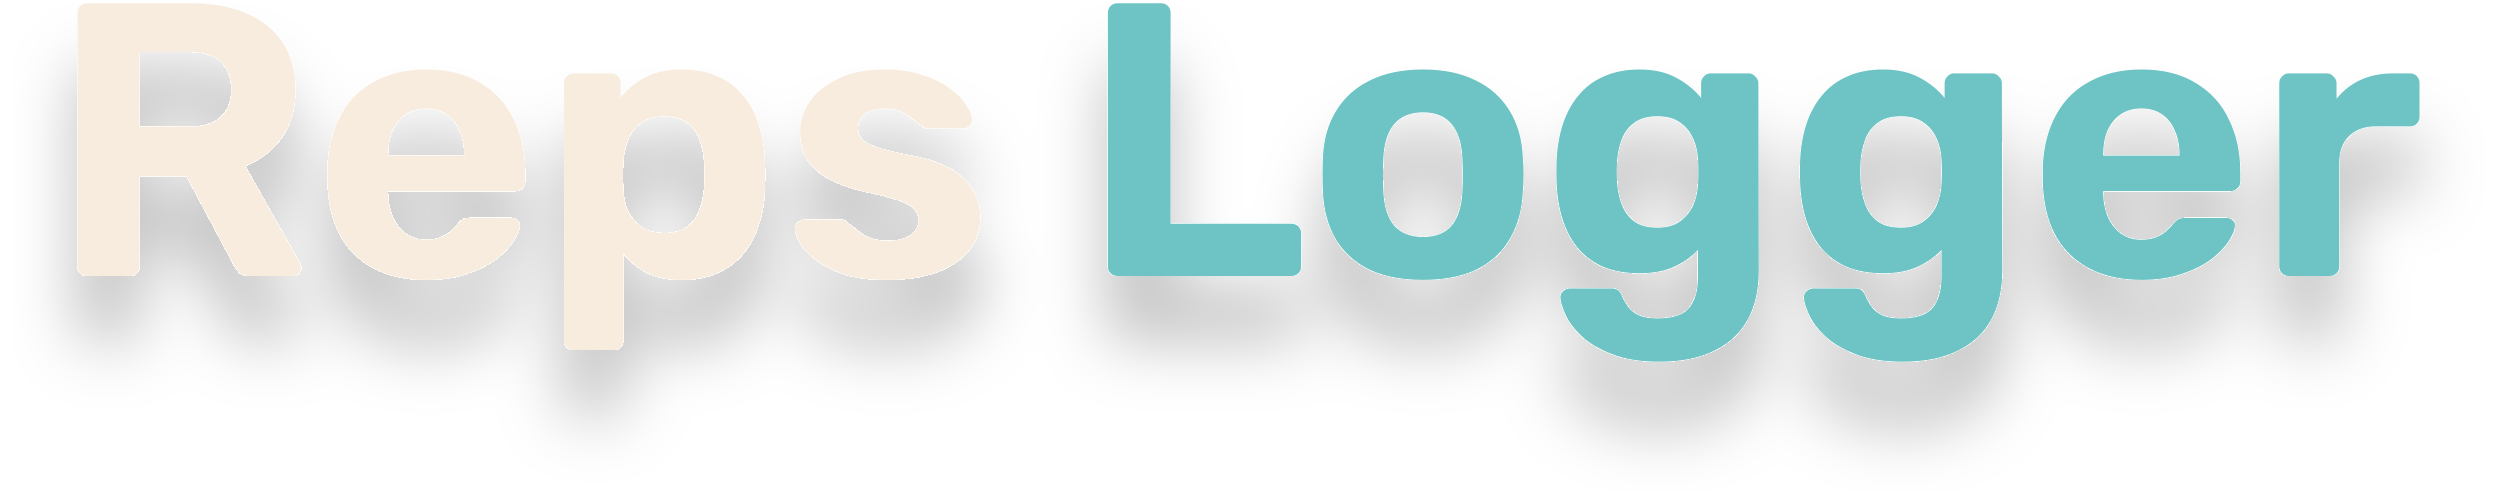
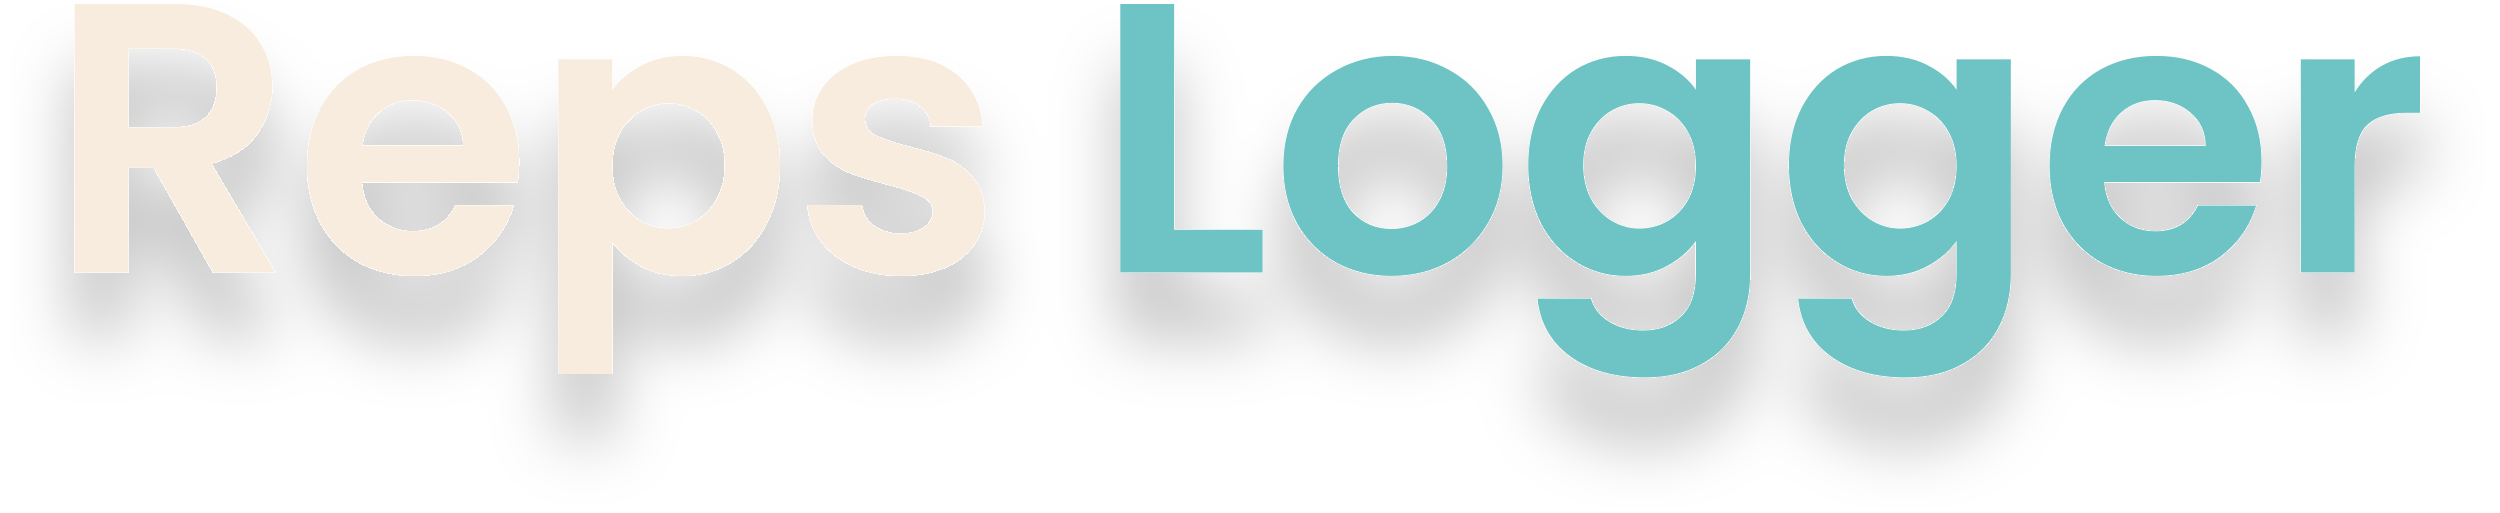
- <svg xmlns="http://www.w3.org/2000/svg" width="154" height="31" viewBox="0 0 154 31" fill="none">
+ <svg xmlns="http://www.w3.org/2000/svg" width="156" height="32" viewBox="0 0 156 32" fill="none">
  <g filter="url(#filter0_d_2_3)">
-     <path d="M5.376 17C5.2 17 5.056 16.944 4.944 16.832C4.832 16.72 4.776 16.576 4.776 16.4V0.8C4.776 0.624 4.832 0.48 4.944 0.368C5.056 0.256 5.2 0.2 5.376 0.2H11.736C13.736 0.2 15.312 0.664 16.464 1.592C17.616 2.504 18.192 3.824 18.192 5.552C18.192 6.72 17.912 7.696 17.352 8.48C16.792 9.264 16.04 9.848 15.096 10.232L18.48 16.232C18.528 16.328 18.552 16.416 18.552 16.496C18.552 16.624 18.504 16.744 18.408 16.856C18.312 16.952 18.192 17 18.048 17H15.384C15.096 17 14.88 16.928 14.736 16.784C14.592 16.624 14.488 16.48 14.424 16.352L11.496 10.856H8.592V16.4C8.592 16.576 8.536 16.72 8.424 16.832C8.312 16.944 8.168 17 7.992 17H5.376ZM8.592 7.808H11.664C12.544 7.808 13.192 7.608 13.608 7.208C14.04 6.808 14.256 6.248 14.256 5.528C14.256 4.808 14.048 4.24 13.632 3.824C13.216 3.408 12.56 3.2 11.664 3.2H8.592V7.808ZM26.275 17.24C24.435 17.24 22.971 16.728 21.883 15.704C20.811 14.68 20.243 13.192 20.179 11.24C20.179 11.112 20.179 10.944 20.179 10.736C20.179 10.512 20.179 10.336 20.179 10.208C20.243 8.976 20.523 7.92 21.019 7.04C21.515 6.144 22.211 5.464 23.107 5C24.003 4.52 25.051 4.28 26.251 4.28C27.595 4.28 28.715 4.56 29.611 5.12C30.523 5.664 31.203 6.416 31.651 7.376C32.115 8.32 32.347 9.408 32.347 10.64V11.192C32.347 11.352 32.283 11.488 32.155 11.6C32.043 11.712 31.907 11.768 31.747 11.768H23.899C23.899 11.784 23.899 11.816 23.899 11.864C23.899 11.896 23.899 11.928 23.899 11.96C23.915 12.472 24.011 12.944 24.187 13.376C24.379 13.792 24.643 14.128 24.979 14.384C25.331 14.64 25.747 14.768 26.227 14.768C26.627 14.768 26.955 14.712 27.211 14.6C27.467 14.488 27.675 14.352 27.835 14.192C28.011 14.032 28.139 13.896 28.219 13.784C28.363 13.624 28.475 13.528 28.555 13.496C28.651 13.448 28.795 13.424 28.987 13.424H31.483C31.643 13.424 31.771 13.472 31.867 13.568C31.979 13.648 32.027 13.768 32.011 13.928C31.995 14.184 31.859 14.504 31.603 14.888C31.363 15.256 31.003 15.624 30.523 15.992C30.043 16.344 29.443 16.64 28.723 16.88C28.019 17.12 27.203 17.24 26.275 17.24ZM23.899 9.584H28.603V9.536C28.603 8.96 28.507 8.464 28.315 8.048C28.139 7.616 27.875 7.28 27.523 7.04C27.171 6.8 26.747 6.68 26.251 6.68C25.755 6.68 25.331 6.8 24.979 7.04C24.627 7.28 24.355 7.616 24.163 8.048C23.987 8.464 23.899 8.96 23.899 9.536V9.584ZM35.346 21.56C35.17 21.56 35.026 21.504 34.914 21.392C34.802 21.28 34.746 21.136 34.746 20.96V5.12C34.746 4.944 34.802 4.8 34.914 4.688C35.026 4.576 35.17 4.52 35.346 4.52H37.626C37.802 4.52 37.946 4.576 38.058 4.688C38.17 4.8 38.226 4.944 38.226 5.12V6.032C38.61 5.52 39.106 5.104 39.714 4.784C40.322 4.448 41.082 4.28 41.994 4.28C42.826 4.28 43.546 4.416 44.154 4.688C44.778 4.944 45.298 5.32 45.714 5.816C46.146 6.296 46.474 6.88 46.698 7.568C46.938 8.256 47.074 9.032 47.106 9.896C47.122 10.2 47.13 10.488 47.13 10.76C47.13 11.032 47.122 11.328 47.106 11.648C47.09 12.464 46.962 13.216 46.722 13.904C46.498 14.592 46.17 15.184 45.738 15.68C45.306 16.176 44.778 16.56 44.154 16.832C43.546 17.104 42.826 17.24 41.994 17.24C41.178 17.24 40.466 17.096 39.858 16.808C39.266 16.504 38.778 16.096 38.394 15.584V20.96C38.394 21.136 38.338 21.28 38.226 21.392C38.114 21.504 37.978 21.56 37.818 21.56H35.346ZM40.914 14.36C41.522 14.36 42.002 14.232 42.354 13.976C42.706 13.704 42.954 13.352 43.098 12.92C43.258 12.488 43.354 12.016 43.386 11.504C43.418 11.008 43.418 10.512 43.386 10.016C43.354 9.504 43.258 9.032 43.098 8.6C42.954 8.168 42.706 7.824 42.354 7.568C42.002 7.296 41.522 7.16 40.914 7.16C40.322 7.16 39.842 7.296 39.474 7.568C39.106 7.84 38.842 8.184 38.682 8.6C38.522 9.016 38.426 9.464 38.394 9.944C38.378 10.232 38.37 10.528 38.37 10.832C38.37 11.136 38.378 11.44 38.394 11.744C38.41 12.192 38.506 12.616 38.682 13.016C38.874 13.4 39.146 13.72 39.498 13.976C39.866 14.232 40.338 14.36 40.914 14.36ZM54.596 17.24C53.604 17.24 52.748 17.128 52.028 16.904C51.324 16.664 50.748 16.376 50.3 16.04C49.868 15.704 49.54 15.368 49.316 15.032C49.108 14.68 48.996 14.384 48.98 14.144C48.964 13.968 49.02 13.824 49.148 13.712C49.276 13.6 49.404 13.544 49.532 13.544H51.86C51.908 13.544 51.956 13.552 52.004 13.568C52.052 13.584 52.1 13.624 52.148 13.688C52.356 13.832 52.572 14 52.796 14.192C53.02 14.368 53.276 14.52 53.564 14.648C53.868 14.776 54.244 14.84 54.692 14.84C55.22 14.84 55.668 14.736 56.036 14.528C56.404 14.304 56.588 13.992 56.588 13.592C56.588 13.304 56.5 13.064 56.324 12.872C56.164 12.68 55.852 12.504 55.388 12.344C54.924 12.184 54.236 12.008 53.324 11.816C52.46 11.624 51.724 11.368 51.116 11.048C50.508 10.728 50.052 10.328 49.748 9.848C49.444 9.352 49.292 8.76 49.292 8.072C49.292 7.448 49.484 6.848 49.868 6.272C50.268 5.696 50.852 5.224 51.62 4.856C52.388 4.472 53.348 4.28 54.5 4.28C55.38 4.28 56.148 4.392 56.804 4.616C57.476 4.824 58.036 5.096 58.484 5.432C58.932 5.752 59.268 6.088 59.492 6.44C59.732 6.776 59.86 7.072 59.876 7.328C59.892 7.488 59.844 7.624 59.732 7.736C59.62 7.848 59.492 7.904 59.348 7.904H57.212C57.132 7.904 57.06 7.896 56.996 7.88C56.932 7.848 56.876 7.808 56.828 7.76C56.636 7.632 56.436 7.488 56.228 7.328C56.036 7.152 55.804 7 55.532 6.872C55.26 6.744 54.908 6.68 54.476 6.68C53.948 6.68 53.54 6.8 53.252 7.04C52.98 7.264 52.844 7.552 52.844 7.904C52.844 8.128 52.916 8.336 53.06 8.528C53.204 8.72 53.5 8.896 53.948 9.056C54.396 9.216 55.076 9.384 55.988 9.56C57.076 9.752 57.94 10.04 58.58 10.424C59.22 10.808 59.676 11.256 59.948 11.768C60.236 12.264 60.38 12.8 60.38 13.376C60.38 14.128 60.156 14.8 59.708 15.392C59.26 15.968 58.604 16.424 57.74 16.76C56.892 17.08 55.844 17.24 54.596 17.24Z" fill="#F7ECDE" />
-     <path d="M68.845 17C68.669 17 68.525 16.944 68.413 16.832C68.301 16.72 68.245 16.576 68.245 16.4V0.8C68.245 0.624 68.301 0.48 68.413 0.368C68.525 0.256 68.669 0.2 68.845 0.2H71.509C71.685 0.2 71.829 0.256 71.941 0.368C72.053 0.48 72.109 0.624 72.109 0.8V13.784H79.549C79.725 13.784 79.869 13.84 79.981 13.952C80.093 14.064 80.149 14.208 80.149 14.384V16.4C80.149 16.576 80.093 16.72 79.981 16.832C79.869 16.944 79.725 17 79.549 17H68.845ZM87.662 17.24C86.334 17.24 85.222 17.024 84.326 16.592C83.43 16.144 82.742 15.512 82.261 14.696C81.797 13.88 81.541 12.928 81.493 11.84C81.478 11.52 81.469 11.16 81.469 10.76C81.469 10.344 81.478 9.984 81.493 9.68C81.541 8.576 81.814 7.624 82.309 6.824C82.805 6.008 83.501 5.384 84.397 4.952C85.293 4.504 86.382 4.28 87.662 4.28C88.925 4.28 90.005 4.504 90.901 4.952C91.797 5.384 92.493 6.008 92.99 6.824C93.486 7.624 93.757 8.576 93.805 9.68C93.838 9.984 93.853 10.344 93.853 10.76C93.853 11.16 93.838 11.52 93.805 11.84C93.757 12.928 93.493 13.88 93.013 14.696C92.549 15.512 91.87 16.144 90.974 16.592C90.078 17.024 88.974 17.24 87.662 17.24ZM87.662 14.6C88.445 14.6 89.037 14.36 89.438 13.88C89.838 13.384 90.053 12.664 90.085 11.72C90.102 11.48 90.109 11.16 90.109 10.76C90.109 10.36 90.102 10.04 90.085 9.8C90.053 8.872 89.838 8.16 89.438 7.664C89.037 7.168 88.445 6.92 87.662 6.92C86.877 6.92 86.278 7.168 85.862 7.664C85.462 8.16 85.246 8.872 85.213 9.8C85.198 10.04 85.189 10.36 85.189 10.76C85.189 11.16 85.198 11.48 85.213 11.72C85.246 12.664 85.462 13.384 85.862 13.88C86.278 14.36 86.877 14.6 87.662 14.6ZM102.22 22.28C101.036 22.28 100.052 22.12 99.268 21.8C98.484 21.496 97.86 21.12 97.396 20.672C96.948 20.24 96.628 19.808 96.436 19.376C96.244 18.944 96.14 18.608 96.124 18.368C96.108 18.192 96.164 18.048 96.292 17.936C96.42 17.824 96.564 17.768 96.724 17.768H99.292C99.436 17.768 99.556 17.8 99.652 17.864C99.764 17.944 99.852 18.072 99.916 18.248C99.996 18.44 100.108 18.64 100.252 18.848C100.396 19.072 100.612 19.256 100.9 19.4C101.204 19.544 101.604 19.616 102.1 19.616C102.66 19.616 103.124 19.536 103.492 19.376C103.86 19.216 104.132 18.944 104.308 18.56C104.5 18.176 104.596 17.656 104.596 17V15.392C104.212 15.808 103.724 16.152 103.132 16.424C102.556 16.696 101.844 16.832 100.996 16.832C100.164 16.832 99.428 16.704 98.788 16.448C98.164 16.176 97.644 15.8 97.228 15.32C96.812 14.824 96.492 14.232 96.268 13.544C96.044 12.856 95.916 12.08 95.884 11.216C95.868 10.784 95.868 10.36 95.884 9.944C95.916 9.112 96.044 8.352 96.268 7.664C96.492 6.976 96.812 6.384 97.228 5.888C97.644 5.376 98.164 4.984 98.788 4.712C99.428 4.424 100.164 4.28 100.996 4.28C101.876 4.28 102.628 4.448 103.252 4.784C103.876 5.12 104.388 5.536 104.788 6.032V5.12C104.788 4.96 104.844 4.824 104.956 4.712C105.068 4.584 105.204 4.52 105.364 4.52H107.716C107.876 4.52 108.012 4.584 108.124 4.712C108.252 4.824 108.316 4.96 108.316 5.12L108.34 16.664C108.34 17.864 108.108 18.88 107.644 19.712C107.18 20.544 106.492 21.176 105.58 21.608C104.684 22.056 103.564 22.28 102.22 22.28ZM102.1 14.024C102.676 14.024 103.14 13.896 103.492 13.64C103.86 13.368 104.132 13.032 104.308 12.632C104.484 12.216 104.58 11.784 104.596 11.336C104.612 11.16 104.62 10.912 104.62 10.592C104.62 10.256 104.612 10 104.596 9.824C104.58 9.376 104.484 8.952 104.308 8.552C104.132 8.136 103.86 7.8 103.492 7.544C103.14 7.288 102.676 7.16 102.1 7.16C101.492 7.16 101.012 7.296 100.66 7.568C100.308 7.824 100.052 8.168 99.892 8.6C99.732 9.032 99.636 9.504 99.604 10.016C99.588 10.4 99.588 10.776 99.604 11.144C99.636 11.672 99.732 12.152 99.892 12.584C100.052 13.016 100.308 13.368 100.66 13.64C101.012 13.896 101.492 14.024 102.1 14.024ZM117.22 22.28C116.036 22.28 115.052 22.12 114.268 21.8C113.484 21.496 112.86 21.12 112.396 20.672C111.948 20.24 111.628 19.808 111.436 19.376C111.244 18.944 111.14 18.608 111.124 18.368C111.108 18.192 111.164 18.048 111.292 17.936C111.42 17.824 111.564 17.768 111.724 17.768H114.292C114.436 17.768 114.556 17.8 114.652 17.864C114.764 17.944 114.852 18.072 114.916 18.248C114.996 18.44 115.108 18.64 115.252 18.848C115.396 19.072 115.612 19.256 115.9 19.4C116.204 19.544 116.604 19.616 117.1 19.616C117.66 19.616 118.124 19.536 118.492 19.376C118.86 19.216 119.132 18.944 119.308 18.56C119.5 18.176 119.596 17.656 119.596 17V15.392C119.212 15.808 118.724 16.152 118.132 16.424C117.556 16.696 116.844 16.832 115.996 16.832C115.164 16.832 114.428 16.704 113.788 16.448C113.164 16.176 112.644 15.8 112.228 15.32C111.812 14.824 111.492 14.232 111.268 13.544C111.044 12.856 110.916 12.08 110.884 11.216C110.868 10.784 110.868 10.36 110.884 9.944C110.916 9.112 111.044 8.352 111.268 7.664C111.492 6.976 111.812 6.384 112.228 5.888C112.644 5.376 113.164 4.984 113.788 4.712C114.428 4.424 115.164 4.28 115.996 4.28C116.876 4.28 117.628 4.448 118.252 4.784C118.876 5.12 119.388 5.536 119.788 6.032V5.12C119.788 4.96 119.844 4.824 119.956 4.712C120.068 4.584 120.204 4.52 120.364 4.52H122.716C122.876 4.52 123.012 4.584 123.124 4.712C123.252 4.824 123.316 4.96 123.316 5.12L123.34 16.664C123.34 17.864 123.108 18.88 122.644 19.712C122.18 20.544 121.492 21.176 120.58 21.608C119.684 22.056 118.564 22.28 117.22 22.28ZM117.1 14.024C117.676 14.024 118.14 13.896 118.492 13.64C118.86 13.368 119.132 13.032 119.308 12.632C119.484 12.216 119.58 11.784 119.596 11.336C119.612 11.16 119.62 10.912 119.62 10.592C119.62 10.256 119.612 10 119.596 9.824C119.58 9.376 119.484 8.952 119.308 8.552C119.132 8.136 118.86 7.8 118.492 7.544C118.14 7.288 117.676 7.16 117.1 7.16C116.492 7.16 116.012 7.296 115.66 7.568C115.308 7.824 115.052 8.168 114.892 8.6C114.732 9.032 114.636 9.504 114.604 10.016C114.588 10.4 114.588 10.776 114.604 11.144C114.636 11.672 114.732 12.152 114.892 12.584C115.052 13.016 115.308 13.368 115.66 13.64C116.012 13.896 116.492 14.024 117.1 14.024ZM131.932 17.24C130.092 17.24 128.628 16.728 127.54 15.704C126.468 14.68 125.9 13.192 125.836 11.24C125.836 11.112 125.836 10.944 125.836 10.736C125.836 10.512 125.836 10.336 125.836 10.208C125.9 8.976 126.18 7.92 126.676 7.04C127.172 6.144 127.868 5.464 128.764 5C129.66 4.52 130.708 4.28 131.908 4.28C133.252 4.28 134.372 4.56 135.268 5.12C136.18 5.664 136.86 6.416 137.308 7.376C137.772 8.32 138.004 9.408 138.004 10.64V11.192C138.004 11.352 137.94 11.488 137.812 11.6C137.7 11.712 137.564 11.768 137.404 11.768H129.556C129.556 11.784 129.556 11.816 129.556 11.864C129.556 11.896 129.556 11.928 129.556 11.96C129.572 12.472 129.668 12.944 129.844 13.376C130.036 13.792 130.3 14.128 130.636 14.384C130.988 14.64 131.404 14.768 131.884 14.768C132.284 14.768 132.612 14.712 132.868 14.6C133.124 14.488 133.332 14.352 133.492 14.192C133.668 14.032 133.796 13.896 133.876 13.784C134.02 13.624 134.132 13.528 134.212 13.496C134.308 13.448 134.452 13.424 134.644 13.424H137.14C137.3 13.424 137.428 13.472 137.524 13.568C137.636 13.648 137.684 13.768 137.668 13.928C137.652 14.184 137.516 14.504 137.26 14.888C137.02 15.256 136.66 15.624 136.18 15.992C135.7 16.344 135.1 16.64 134.38 16.88C133.676 17.12 132.86 17.24 131.932 17.24ZM129.556 9.584H134.26V9.536C134.26 8.96 134.164 8.464 133.972 8.048C133.796 7.616 133.532 7.28 133.18 7.04C132.828 6.8 132.404 6.68 131.908 6.68C131.412 6.68 130.988 6.8 130.636 7.04C130.284 7.28 130.012 7.616 129.82 8.048C129.644 8.464 129.556 8.96 129.556 9.536V9.584ZM140.979 17C140.819 17 140.683 16.944 140.571 16.832C140.459 16.72 140.403 16.576 140.403 16.4V5.12C140.403 4.96 140.459 4.824 140.571 4.712C140.683 4.584 140.819 4.52 140.979 4.52H143.331C143.491 4.52 143.627 4.584 143.739 4.712C143.867 4.824 143.931 4.96 143.931 5.12V6.08C144.331 5.584 144.819 5.2 145.395 4.928C145.987 4.656 146.667 4.52 147.435 4.52H148.467C148.627 4.52 148.763 4.576 148.875 4.688C148.987 4.8 149.043 4.944 149.043 5.12V7.184C149.043 7.36 148.987 7.504 148.875 7.616C148.763 7.728 148.627 7.784 148.467 7.784H146.355C145.651 7.784 145.099 7.984 144.699 8.384C144.299 8.768 144.099 9.32 144.099 10.04V16.4C144.099 16.576 144.043 16.72 143.931 16.832C143.819 16.944 143.675 17 143.499 17H140.979Z" fill="#54BAB9" fill-opacity="0.84" />
+     <path d="M13.296 17L9.6 10.472H8.016V17H4.656V0.248H10.944C12.24 0.248 13.344 0.48 14.256 0.944C15.168 1.392 15.848 2.008 16.296 2.792C16.76 3.56 16.992 4.424 16.992 5.384C16.992 6.488 16.672 7.488 16.032 8.384C15.392 9.264 14.44 9.872 13.176 10.208L17.184 17H13.296ZM8.016 7.952H10.824C11.736 7.952 12.416 7.736 12.864 7.304C13.312 6.856 13.536 6.24 13.536 5.456C13.536 4.688 13.312 4.096 12.864 3.68C12.416 3.248 11.736 3.032 10.824 3.032H8.016V7.952ZM32.391 10.064C32.391 10.544 32.359 10.976 32.295 11.36H22.575C22.655 12.32 22.991 13.072 23.583 13.616C24.175 14.16 24.903 14.432 25.767 14.432C27.015 14.432 27.903 13.896 28.431 12.824H32.055C31.671 14.104 30.935 15.16 29.847 15.992C28.759 16.808 27.423 17.216 25.839 17.216C24.559 17.216 23.407 16.936 22.383 16.376C21.375 15.8 20.583 14.992 20.007 13.952C19.447 12.912 19.167 11.712 19.167 10.352C19.167 8.976 19.447 7.768 20.007 6.728C20.567 5.688 21.351 4.888 22.359 4.328C23.367 3.768 24.527 3.488 25.839 3.488C27.103 3.488 28.231 3.76 29.223 4.304C30.231 4.848 31.007 5.624 31.551 6.632C32.111 7.624 32.391 8.768 32.391 10.064ZM28.911 9.104C28.895 8.24 28.583 7.552 27.975 7.04C27.367 6.512 26.623 6.248 25.743 6.248C24.911 6.248 24.207 6.504 23.631 7.016C23.071 7.512 22.727 8.208 22.599 9.104H28.911ZM38.203 5.624C38.636 5.016 39.227 4.512 39.98 4.112C40.748 3.696 41.62 3.488 42.596 3.488C43.731 3.488 44.755 3.768 45.667 4.328C46.596 4.888 47.324 5.688 47.852 6.728C48.395 7.752 48.667 8.944 48.667 10.304C48.667 11.664 48.395 12.872 47.852 13.928C47.324 14.968 46.596 15.776 45.667 16.352C44.755 16.928 43.731 17.216 42.596 17.216C41.62 17.216 40.755 17.016 40.004 16.616C39.267 16.216 38.667 15.712 38.203 15.104V23.336H34.843V3.704H38.203V5.624ZM45.236 10.304C45.236 9.504 45.068 8.816 44.731 8.24C44.411 7.648 43.98 7.2 43.435 6.896C42.907 6.592 42.331 6.44 41.708 6.44C41.099 6.44 40.523 6.6 39.98 6.92C39.452 7.224 39.02 7.672 38.684 8.264C38.364 8.856 38.203 9.552 38.203 10.352C38.203 11.152 38.364 11.848 38.684 12.44C39.02 13.032 39.452 13.488 39.98 13.808C40.523 14.112 41.099 14.264 41.708 14.264C42.331 14.264 42.907 14.104 43.435 13.784C43.98 13.464 44.411 13.008 44.731 12.416C45.068 11.824 45.236 11.12 45.236 10.304ZM56.197 17.216C55.109 17.216 54.133 17.024 53.269 16.64C52.405 16.24 51.717 15.704 51.205 15.032C50.709 14.36 50.437 13.616 50.389 12.8H53.773C53.837 13.312 54.085 13.736 54.517 14.072C54.965 14.408 55.517 14.576 56.173 14.576C56.813 14.576 57.309 14.448 57.661 14.192C58.029 13.936 58.213 13.608 58.213 13.208C58.213 12.776 57.989 12.456 57.541 12.248C57.109 12.024 56.413 11.784 55.453 11.528C54.461 11.288 53.645 11.04 53.005 10.784C52.381 10.528 51.837 10.136 51.373 9.608C50.925 9.08 50.701 8.368 50.701 7.472C50.701 6.736 50.909 6.064 51.325 5.456C51.757 4.848 52.365 4.368 53.149 4.016C53.949 3.664 54.885 3.488 55.957 3.488C57.541 3.488 58.805 3.888 59.749 4.688C60.693 5.472 61.213 6.536 61.309 7.88H58.093C58.045 7.352 57.821 6.936 57.421 6.632C57.037 6.312 56.517 6.152 55.861 6.152C55.253 6.152 54.781 6.264 54.445 6.488C54.125 6.712 53.965 7.024 53.965 7.424C53.965 7.872 54.189 8.216 54.637 8.456C55.085 8.68 55.781 8.912 56.725 9.152C57.685 9.392 58.477 9.64 59.101 9.896C59.725 10.152 60.261 10.552 60.709 11.096C61.173 11.624 61.413 12.328 61.429 13.208C61.429 13.976 61.213 14.664 60.781 15.272C60.365 15.88 59.757 16.36 58.957 16.712C58.173 17.048 57.253 17.216 56.197 17.216Z" fill="#F7ECDE" />
+     <path d="M73.266 14.336H78.786V17H69.906V0.248H73.266V14.336ZM86.826 17.216C85.546 17.216 84.394 16.936 83.37 16.376C82.346 15.8 81.538 14.992 80.946 13.952C80.37 12.912 80.082 11.712 80.082 10.352C80.082 8.992 80.378 7.792 80.97 6.752C81.578 5.712 82.402 4.912 83.442 4.352C84.482 3.776 85.642 3.488 86.922 3.488C88.202 3.488 89.362 3.776 90.402 4.352C91.442 4.912 92.258 5.712 92.85 6.752C93.458 7.792 93.762 8.992 93.762 10.352C93.762 11.712 93.45 12.912 92.826 13.952C92.218 14.992 91.386 15.8 90.33 16.376C89.29 16.936 88.122 17.216 86.826 17.216ZM86.826 14.288C87.434 14.288 88.002 14.144 88.53 13.856C89.074 13.552 89.506 13.104 89.826 12.512C90.146 11.92 90.306 11.2 90.306 10.352C90.306 9.088 89.97 8.12 89.298 7.448C88.642 6.76 87.834 6.416 86.874 6.416C85.914 6.416 85.106 6.76 84.45 7.448C83.81 8.12 83.49 9.088 83.49 10.352C83.49 11.616 83.802 12.592 84.426 13.28C85.066 13.952 85.866 14.288 86.826 14.288ZM101.434 3.488C102.426 3.488 103.298 3.688 104.05 4.088C104.802 4.472 105.394 4.976 105.826 5.6V3.704H109.21V17.096C109.21 18.328 108.962 19.424 108.466 20.384C107.97 21.36 107.226 22.128 106.234 22.688C105.242 23.264 104.042 23.552 102.634 23.552C100.746 23.552 99.194 23.112 97.978 22.232C96.778 21.352 96.098 20.152 95.938 18.632H99.274C99.45 19.24 99.826 19.72 100.402 20.072C100.994 20.44 101.706 20.624 102.538 20.624C103.514 20.624 104.306 20.328 104.914 19.736C105.522 19.16 105.826 18.28 105.826 17.096V15.032C105.394 15.656 104.794 16.176 104.026 16.592C103.274 17.008 102.41 17.216 101.434 17.216C100.314 17.216 99.29 16.928 98.362 16.352C97.434 15.776 96.698 14.968 96.154 13.928C95.626 12.872 95.362 11.664 95.362 10.304C95.362 8.96 95.626 7.768 96.154 6.728C96.698 5.688 97.426 4.888 98.338 4.328C99.266 3.768 100.298 3.488 101.434 3.488ZM105.826 10.352C105.826 9.536 105.666 8.84 105.346 8.264C105.026 7.672 104.594 7.224 104.05 6.92C103.506 6.6 102.922 6.44 102.298 6.44C101.674 6.44 101.098 6.592 100.57 6.896C100.042 7.2 99.61 7.648 99.274 8.24C98.954 8.816 98.794 9.504 98.794 10.304C98.794 11.104 98.954 11.808 99.274 12.416C99.61 13.008 100.042 13.464 100.57 13.784C101.114 14.104 101.69 14.264 102.298 14.264C102.922 14.264 103.506 14.112 104.05 13.808C104.594 13.488 105.026 13.04 105.346 12.464C105.666 11.872 105.826 11.168 105.826 10.352ZM117.7 3.488C118.692 3.488 119.564 3.688 120.316 4.088C121.068 4.472 121.66 4.976 122.092 5.6V3.704H125.476V17.096C125.476 18.328 125.228 19.424 124.732 20.384C124.236 21.36 123.492 22.128 122.5 22.688C121.508 23.264 120.308 23.552 118.9 23.552C117.012 23.552 115.46 23.112 114.244 22.232C113.044 21.352 112.364 20.152 112.204 18.632H115.54C115.716 19.24 116.092 19.72 116.668 20.072C117.26 20.44 117.972 20.624 118.804 20.624C119.78 20.624 120.572 20.328 121.18 19.736C121.788 19.16 122.092 18.28 122.092 17.096V15.032C121.66 15.656 121.06 16.176 120.292 16.592C119.54 17.008 118.676 17.216 117.7 17.216C116.58 17.216 115.556 16.928 114.628 16.352C113.7 15.776 112.964 14.968 112.42 13.928C111.892 12.872 111.628 11.664 111.628 10.304C111.628 8.96 111.892 7.768 112.42 6.728C112.964 5.688 113.692 4.888 114.604 4.328C115.532 3.768 116.564 3.488 117.7 3.488ZM122.092 10.352C122.092 9.536 121.932 8.84 121.612 8.264C121.292 7.672 120.86 7.224 120.316 6.92C119.772 6.6 119.188 6.44 118.564 6.44C117.94 6.44 117.364 6.592 116.836 6.896C116.308 7.2 115.876 7.648 115.54 8.24C115.22 8.816 115.06 9.504 115.06 10.304C115.06 11.104 115.22 11.808 115.54 12.416C115.876 13.008 116.308 13.464 116.836 13.784C117.38 14.104 117.956 14.264 118.564 14.264C119.188 14.264 119.772 14.112 120.316 13.808C120.86 13.488 121.292 13.04 121.612 12.464C121.932 11.872 122.092 11.168 122.092 10.352ZM141.118 10.064C141.118 10.544 141.086 10.976 141.022 11.36H131.302C131.382 12.32 131.718 13.072 132.31 13.616C132.902 14.16 133.63 14.432 134.494 14.432C135.742 14.432 136.63 13.896 137.158 12.824H140.782C140.398 14.104 139.662 15.16 138.574 15.992C137.486 16.808 136.15 17.216 134.566 17.216C133.286 17.216 132.134 16.936 131.11 16.376C130.102 15.8 129.31 14.992 128.734 13.952C128.174 12.912 127.894 11.712 127.894 10.352C127.894 8.976 128.174 7.768 128.734 6.728C129.294 5.688 130.078 4.888 131.086 4.328C132.094 3.768 133.254 3.488 134.566 3.488C135.83 3.488 136.958 3.76 137.95 4.304C138.958 4.848 139.734 5.624 140.278 6.632C140.838 7.624 141.118 8.768 141.118 10.064ZM137.638 9.104C137.622 8.24 137.31 7.552 136.702 7.04C136.094 6.512 135.35 6.248 134.47 6.248C133.638 6.248 132.934 6.504 132.358 7.016C131.798 7.512 131.454 8.208 131.326 9.104H137.638ZM146.93 5.768C147.362 5.064 147.922 4.512 148.61 4.112C149.314 3.712 150.114 3.512 151.01 3.512V7.04H150.122C149.066 7.04 148.266 7.288 147.722 7.784C147.194 8.28 146.93 9.144 146.93 10.376V17H143.57V3.704H146.93V5.768Z" fill="#54BAB9" fill-opacity="0.84" />
  </g>
  <defs>
-     <filter id="filter0_d_2_3" x="0.776" y="0.2" width="152.267" height="30.08" filterUnits="userSpaceOnUse" color-interpolation-filters="sRGB">
+     <filter id="filter0_d_2_3" x="0.656" y="0.248" width="154.354" height="31.304" filterUnits="userSpaceOnUse" color-interpolation-filters="sRGB">
      <feFlood flood-opacity="0" result="BackgroundImageFix" />
      <feColorMatrix in="SourceAlpha" type="matrix" values="0 0 0 0 0 0 0 0 0 0 0 0 0 0 0 0 0 0 127 0" result="hardAlpha" />
      <feOffset dy="4" />
      <feGaussianBlur stdDeviation="2" />
      <feComposite in2="hardAlpha" operator="out" />
      <feColorMatrix type="matrix" values="0 0 0 0 0 0 0 0 0 0 0 0 0 0 0 0 0 0 0.25 0" />
      <feBlend mode="normal" in2="BackgroundImageFix" result="effect1_dropShadow_2_3" />
      <feBlend mode="normal" in="SourceGraphic" in2="effect1_dropShadow_2_3" result="shape" />
    </filter>
  </defs>
</svg>
